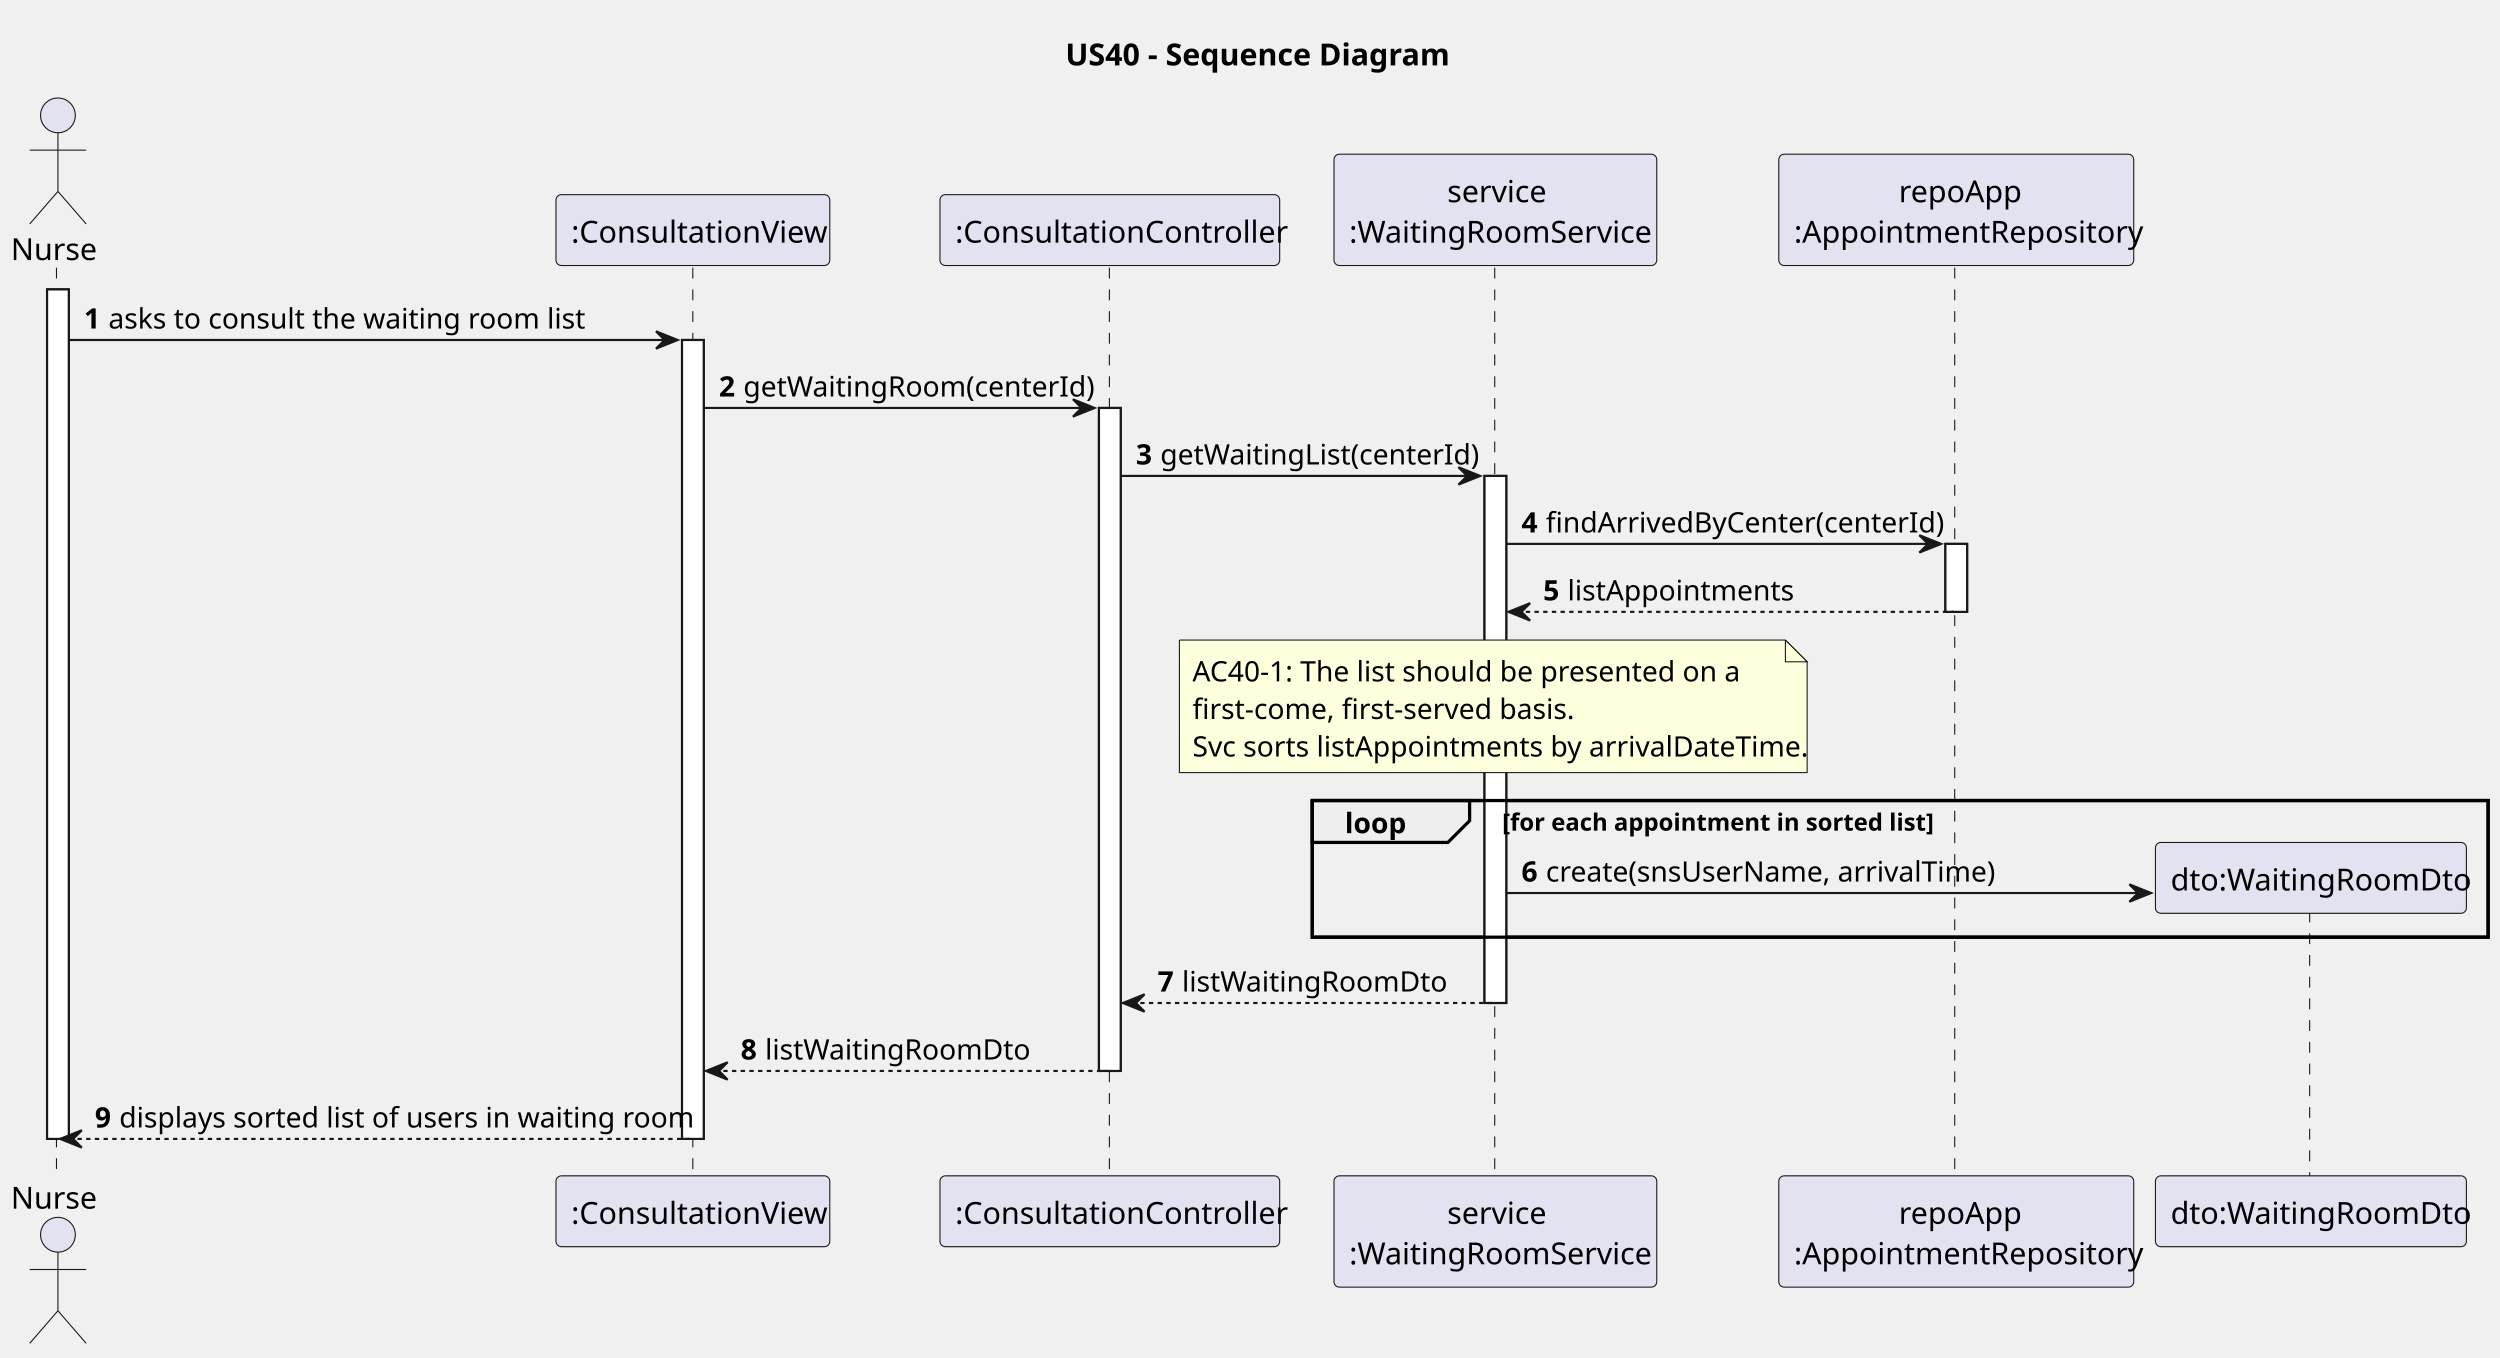
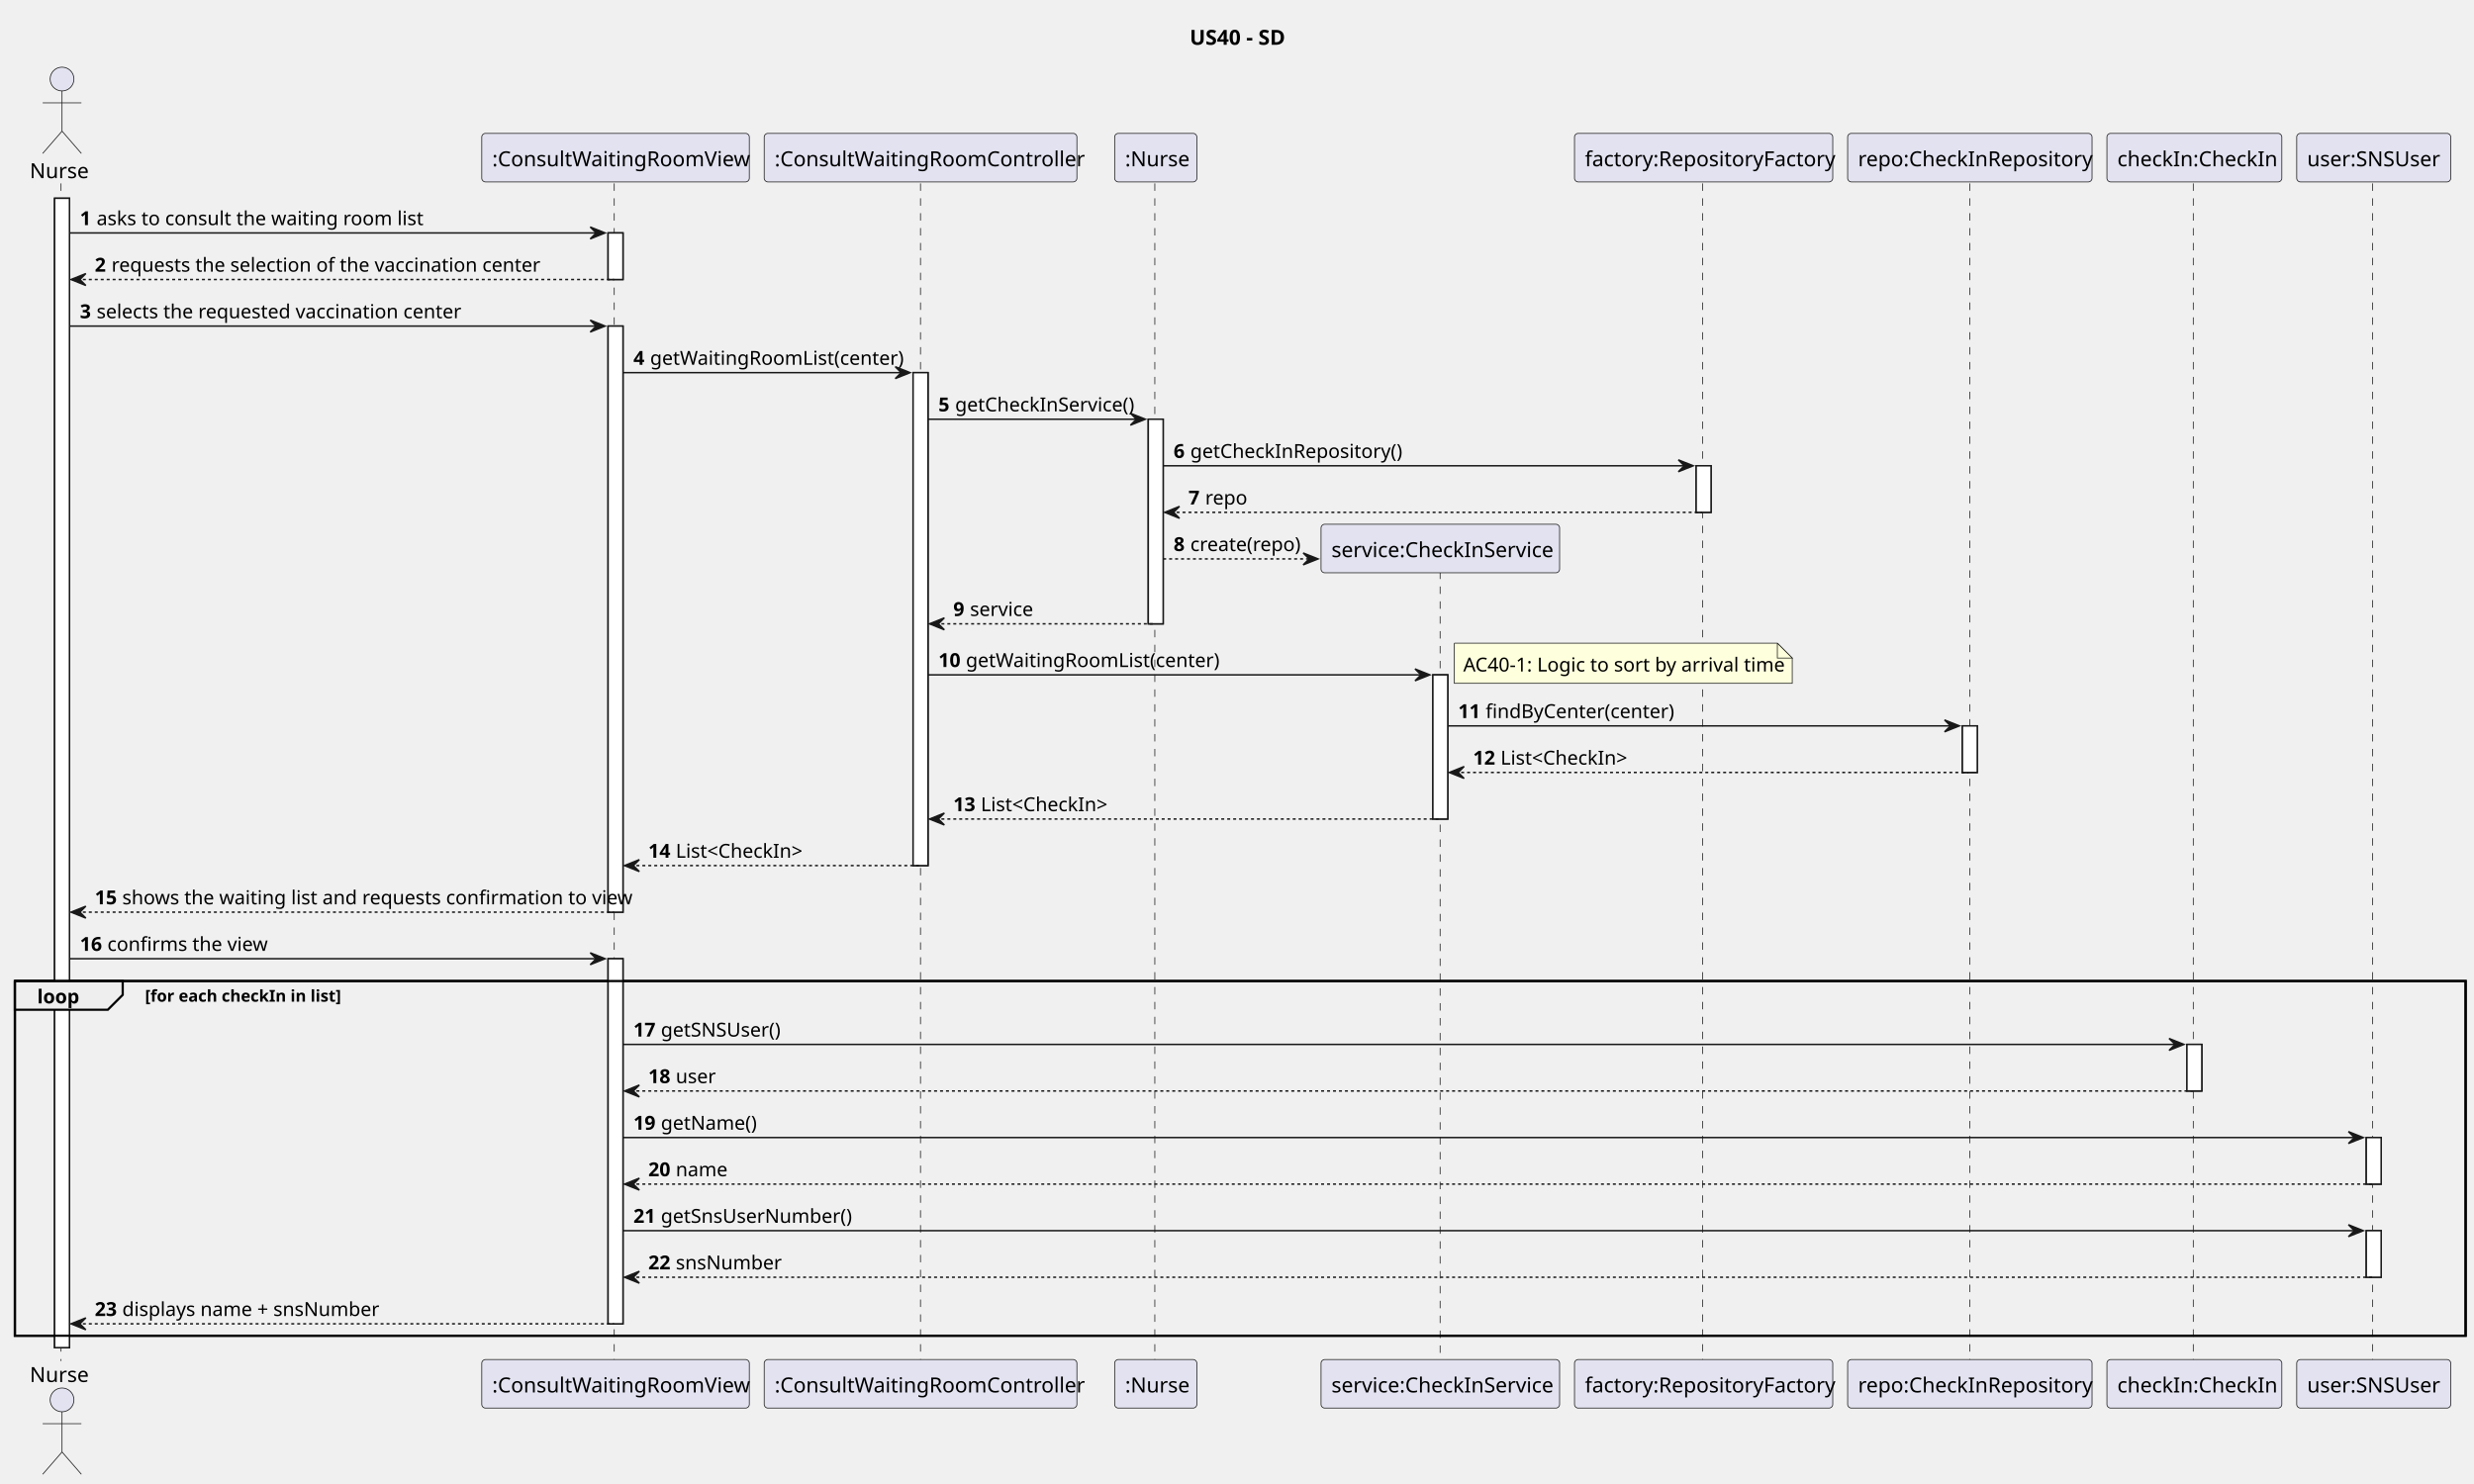
- <svg xmlns="http://www.w3.org/2000/svg" contentStyleType="text/css" data-diagram-type="SEQUENCE" height="625px" preserveAspectRatio="none" style="width:1151px;height:625px;background:#FFFFFF;" version="1.1" viewBox="0 0 1151 625" width="1151px" zoomAndPan="magnify">
+ <svg xmlns="http://www.w3.org/2000/svg" contentStyleType="text/css" data-diagram-type="SEQUENCE" height="997px" preserveAspectRatio="none" style="width:1662px;height:997px;background:#FFFFFF;" version="1.1" viewBox="0 0 1662 997" width="1662px" zoomAndPan="magnify">
  <defs />
  <g>
-     <text fill="#000000" font-family="sans-serif" font-size="14" font-weight="bold" lengthAdjust="spacing" textLength="173.51" x="490.511" y="30.107">US40 - Sequence Diagram</text>
-     <g>
-       <rect fill="#FFFFFF" height="391.113" style="stroke:#181818;stroke-width:1;" width="10" x="21.672" y="133.242" />
-     </g>
-     <g>
-       <rect fill="#FFFFFF" height="367.822" style="stroke:#181818;stroke-width:1;" width="10" x="314.004" y="156.533" />
-     </g>
-     <g>
-       <rect fill="#FFFFFF" height="305.24" style="stroke:#181818;stroke-width:1;" width="10" x="505.962" y="187.824" />
-     </g>
-     <g>
-       <rect fill="#FFFFFF" height="242.658" style="stroke:#181818;stroke-width:1;" width="10" x="683.473" y="219.115" />
-     </g>
-     <g>
-       <rect fill="#FFFFFF" height="31.291" style="stroke:#181818;stroke-width:1;" width="10" x="895.661" y="250.406" />
-     </g>
-     <rect fill="none" height="62.912" style="stroke:#000000;stroke-width:1.5;" width="541.359" x="604.173" y="368.57" />
-     <g>
-       <rect fill="#000000" fill-opacity="0" height="419.113" width="8" x="22.672" y="123.242" />
-       <line style="stroke:#181818;stroke-width:0.5;stroke-dasharray:5,5;" x1="26" x2="26" y1="123.242" y2="542.356" />
-     </g>
-     <g>
-       <rect fill="#000000" fill-opacity="0" height="419.113" width="8" x="315.004" y="123.242" />
-       <line style="stroke:#181818;stroke-width:0.5;stroke-dasharray:5,5;" x1="318.973" x2="318.973" y1="123.242" y2="542.356" />
-     </g>
-     <g>
-       <rect fill="#000000" fill-opacity="0" height="419.113" width="8" x="506.962" y="123.242" />
-       <line style="stroke:#181818;stroke-width:0.5;stroke-dasharray:5,5;" x1="510.759" x2="510.759" y1="123.242" y2="542.356" />
-     </g>
-     <g>
-       <rect fill="#000000" fill-opacity="0" height="419.113" width="8" x="684.473" y="123.242" />
-       <line style="stroke:#181818;stroke-width:0.5;stroke-dasharray:5,5;" x1="688.173" x2="688.173" y1="123.242" y2="542.356" />
-     </g>
-     <g>
-       <rect fill="#000000" fill-opacity="0" height="419.113" width="8" x="896.661" y="123.242" />
-       <line style="stroke:#181818;stroke-width:0.5;stroke-dasharray:5,5;" x1="899.954" x2="899.954" y1="123.242" y2="542.356" />
-     </g>
-     <g>
-       <rect fill="#000000" fill-opacity="0" height="122.684" width="8" x="1059.95" y="419.672" />
-       <line style="stroke:#181818;stroke-width:0.5;stroke-dasharray:5,5;" x1="1063.367" x2="1063.367" y1="419.672" y2="542.356" />
-     </g>
-     <g class="participant participant-head" data-participant="Nur">
-       <text fill="#000000" font-family="sans-serif" font-size="14" lengthAdjust="spacing" textLength="37.345" x="5" y="119.728">Nurse</text>
-       <ellipse cx="26.672" cy="53.121" fill="#E2E2F0" rx="8" ry="8" style="stroke:#181818;stroke-width:0.5;" />
-       <path d="M26.672,61.121 L26.672,88.121 M13.672,69.121 L39.672,69.121 M26.672,88.121 L13.672,103.121 M26.672,88.121 L39.672,103.121" fill="none" style="stroke:#181818;stroke-width:0.5;" />
-     </g>
-     <g class="participant participant-tail" data-participant="Nur">
-       <text fill="#000000" font-family="sans-serif" font-size="14" lengthAdjust="spacing" textLength="37.345" x="5" y="556.463">Nurse</text>
-       <ellipse cx="26.672" cy="568.477" fill="#E2E2F0" rx="8" ry="8" style="stroke:#181818;stroke-width:0.5;" />
-       <path d="M26.672,576.477 L26.672,603.477 M13.672,584.477 L39.672,584.477 M26.672,603.477 L13.672,618.477 M26.672,603.477 L39.672,618.477" fill="none" style="stroke:#181818;stroke-width:0.5;" />
+     <text fill="#000000" font-family="sans-serif" font-size="14" font-weight="bold" lengthAdjust="spacing" textLength="66.91" x="799.23" y="30.107">US40 - SD</text>
+     <g>
+       <rect fill="#FFFFFF" height="772.314" style="stroke:#181818;stroke-width:1;" width="10" x="36.672" y="133.242" />
+     </g>
+     <g>
+       <rect fill="#FFFFFF" height="31.291" style="stroke:#181818;stroke-width:1;" width="10" x="408.508" y="156.533" />
+     </g>
+     <g>
+       <rect fill="#FFFFFF" height="393.822" style="stroke:#181818;stroke-width:1;" width="10" x="408.508" y="219.115" />
+     </g>
+     <g>
+       <rect fill="#FFFFFF" height="245.328" style="stroke:#181818;stroke-width:1;" width="10" x="408.508" y="644.229" />
+     </g>
+     <g>
+       <rect fill="#FFFFFF" height="331.24" style="stroke:#181818;stroke-width:1;" width="10" x="613.411" y="250.406" />
+     </g>
+     <g>
+       <rect fill="#FFFFFF" height="137.494" style="stroke:#181818;stroke-width:1;" width="10" x="771.409" y="281.697" />
+     </g>
+     <g>
+       <rect fill="#FFFFFF" height="96.873" style="stroke:#181818;stroke-width:1;" width="10" x="962.585" y="453.482" />
+     </g>
+     <g>
+       <rect fill="#FFFFFF" height="31.291" style="stroke:#181818;stroke-width:1;" width="10" x="1139.471" y="312.988" />
+     </g>
+     <g>
+       <rect fill="#FFFFFF" height="31.291" style="stroke:#181818;stroke-width:1;" width="10" x="1318.312" y="487.773" />
+     </g>
+     <g>
+       <rect fill="#FFFFFF" height="31.291" style="stroke:#181818;stroke-width:1;" width="10" x="1469.152" y="701.811" />
+     </g>
+     <g>
+       <rect fill="#FFFFFF" height="31.291" style="stroke:#181818;stroke-width:1;" width="10" x="1589.635" y="764.393" />
+     </g>
+     <g>
+       <rect fill="#FFFFFF" height="31.291" style="stroke:#181818;stroke-width:1;" width="10" x="1589.635" y="826.975" />
+     </g>
+     <rect fill="none" height="238.328" style="stroke:#000000;stroke-width:1.5;" width="1646.369" x="10" y="659.229" />
+     <g>
+       <rect fill="#000000" fill-opacity="0" height="791.314" width="8" x="37.672" y="123.242" />
+       <line style="stroke:#181818;stroke-width:0.5;stroke-dasharray:5,5;" x1="41" x2="41" y1="123.242" y2="914.557" />
+     </g>
+     <g>
+       <rect fill="#000000" fill-opacity="0" height="791.314" width="8" x="409.508" y="123.242" />
+       <line style="stroke:#181818;stroke-width:0.5;stroke-dasharray:5,5;" x1="412.643" x2="412.643" y1="123.242" y2="914.557" />
+     </g>
+     <g>
+       <rect fill="#000000" fill-opacity="0" height="791.314" width="8" x="614.411" y="123.242" />
+       <line style="stroke:#181818;stroke-width:0.5;stroke-dasharray:5,5;" x1="618.374" x2="618.374" y1="123.242" y2="914.557" />
+     </g>
+     <g>
+       <rect fill="#000000" fill-opacity="0" height="791.314" width="8" x="772.409" y="123.242" />
+       <line style="stroke:#181818;stroke-width:0.5;stroke-dasharray:5,5;" x1="775.792" x2="775.792" y1="123.242" y2="914.557" />
+     </g>
+     <g>
+       <rect fill="#000000" fill-opacity="0" height="530.467" width="8" x="963.585" y="384.09" />
+       <line style="stroke:#181818;stroke-width:0.5;stroke-dasharray:5,5;" x1="967.447" x2="967.447" y1="384.09" y2="914.557" />
+     </g>
+     <g>
+       <rect fill="#000000" fill-opacity="0" height="791.314" width="8" x="1140.471" y="123.242" />
+       <line style="stroke:#181818;stroke-width:0.5;stroke-dasharray:5,5;" x1="1143.723" x2="1143.723" y1="123.242" y2="914.557" />
+     </g>
+     <g>
+       <rect fill="#000000" fill-opacity="0" height="791.314" width="8" x="1319.312" y="123.242" />
+       <line style="stroke:#181818;stroke-width:0.5;stroke-dasharray:5,5;" x1="1323.219" x2="1323.219" y1="123.242" y2="914.557" />
+     </g>
+     <g>
+       <rect fill="#000000" fill-opacity="0" height="791.314" width="8" x="1470.152" y="123.242" />
+       <line style="stroke:#181818;stroke-width:0.5;stroke-dasharray:5,5;" x1="1473.404" x2="1473.404" y1="123.242" y2="914.557" />
+     </g>
+     <g>
+       <rect fill="#000000" fill-opacity="0" height="791.314" width="8" x="1590.635" y="123.242" />
+       <line style="stroke:#181818;stroke-width:0.5;stroke-dasharray:5,5;" x1="1593.9" x2="1593.9" y1="123.242" y2="914.557" />
+     </g>
+     <g class="participant participant-head" data-participant="NurseActor">
+       <text fill="#000000" font-family="sans-serif" font-size="14" lengthAdjust="spacing" textLength="37.345" x="20" y="119.728">Nurse</text>
+       <ellipse cx="41.672" cy="53.121" fill="#E2E2F0" rx="8" ry="8" style="stroke:#181818;stroke-width:0.5;" />
+       <path d="M41.672,61.121 L41.672,88.121 M28.672,69.121 L54.672,69.121 M41.672,88.121 L28.672,103.121 M41.672,88.121 L54.672,103.121" fill="none" style="stroke:#181818;stroke-width:0.5;" />
+     </g>
+     <g class="participant participant-tail" data-participant="NurseActor">
+       <text fill="#000000" font-family="sans-serif" font-size="14" lengthAdjust="spacing" textLength="37.345" x="20" y="928.664">Nurse</text>
+       <ellipse cx="41.672" cy="940.678" fill="#E2E2F0" rx="8" ry="8" style="stroke:#181818;stroke-width:0.5;" />
+       <path d="M41.672,948.678 L41.672,975.678 M28.672,956.678 L54.672,956.678 M41.672,975.678 L28.672,990.678 M41.672,975.678 L54.672,990.678" fill="none" style="stroke:#181818;stroke-width:0.5;" />
    </g>
    <g class="participant participant-head" data-participant="UI">
-       <rect fill="#E2E2F0" height="32.621" rx="2.5" ry="2.5" style="stroke:#181818;stroke-width:0.5;" width="126.061" x="255.973" y="89.621" />
-       <text fill="#000000" font-family="sans-serif" font-size="14" lengthAdjust="spacing" textLength="112.061" x="262.973" y="111.728">:ConsultationView</text>
+       <rect fill="#E2E2F0" height="32.621" rx="2.5" ry="2.5" style="stroke:#181818;stroke-width:0.5;" width="179.731" x="323.643" y="89.621" />
+       <text fill="#000000" font-family="sans-serif" font-size="14" lengthAdjust="spacing" textLength="165.731" x="330.643" y="111.728">:ConsultWaitingRoomView</text>
    </g>
    <g class="participant participant-tail" data-participant="UI">
-       <rect fill="#E2E2F0" height="32.621" rx="2.5" ry="2.5" style="stroke:#181818;stroke-width:0.5;" width="126.061" x="255.973" y="541.356" />
-       <text fill="#000000" font-family="sans-serif" font-size="14" lengthAdjust="spacing" textLength="112.061" x="262.973" y="563.463">:ConsultationView</text>
+       <rect fill="#E2E2F0" height="32.621" rx="2.5" ry="2.5" style="stroke:#181818;stroke-width:0.5;" width="179.731" x="323.643" y="913.557" />
+       <text fill="#000000" font-family="sans-serif" font-size="14" lengthAdjust="spacing" textLength="165.731" x="330.643" y="935.664">:ConsultWaitingRoomView</text>
    </g>
    <g class="participant participant-head" data-participant="Ctrl">
-       <rect fill="#E2E2F0" height="32.621" rx="2.5" ry="2.5" style="stroke:#181818;stroke-width:0.5;" width="156.406" x="432.759" y="89.621" />
-       <text fill="#000000" font-family="sans-serif" font-size="14" lengthAdjust="spacing" textLength="142.406" x="439.759" y="111.728">:ConsultationController</text>
+       <rect fill="#E2E2F0" height="32.621" rx="2.5" ry="2.5" style="stroke:#181818;stroke-width:0.5;" width="210.075" x="513.374" y="89.621" />
+       <text fill="#000000" font-family="sans-serif" font-size="14" lengthAdjust="spacing" textLength="196.075" x="520.374" y="111.728">:ConsultWaitingRoomController</text>
    </g>
    <g class="participant participant-tail" data-participant="Ctrl">
-       <rect fill="#E2E2F0" height="32.621" rx="2.5" ry="2.5" style="stroke:#181818;stroke-width:0.5;" width="156.406" x="432.759" y="541.356" />
-       <text fill="#000000" font-family="sans-serif" font-size="14" lengthAdjust="spacing" textLength="142.406" x="439.759" y="563.463">:ConsultationController</text>
-     </g>
-     <g class="participant participant-head" data-participant="Svc">
-       <rect fill="#E2E2F0" height="51.242" rx="2.5" ry="2.5" style="stroke:#181818;stroke-width:0.5;" width="148.6" x="614.173" y="71" />
-       <text fill="#000000" font-family="sans-serif" font-size="14" lengthAdjust="spacing" textLength="44.345" x="666.3" y="93.107">service</text>
-       <text fill="#000000" font-family="sans-serif" font-size="14" lengthAdjust="spacing" textLength="134.6" x="621.173" y="111.728">:WaitingRoomService</text>
-     </g>
-     <g class="participant participant-tail" data-participant="Svc">
-       <rect fill="#E2E2F0" height="51.242" rx="2.5" ry="2.5" style="stroke:#181818;stroke-width:0.5;" width="148.6" x="614.173" y="541.356" />
-       <text fill="#000000" font-family="sans-serif" font-size="14" lengthAdjust="spacing" textLength="44.345" x="666.3" y="563.463">service</text>
-       <text fill="#000000" font-family="sans-serif" font-size="14" lengthAdjust="spacing" textLength="134.6" x="621.173" y="582.084">:WaitingRoomService</text>
+       <rect fill="#E2E2F0" height="32.621" rx="2.5" ry="2.5" style="stroke:#181818;stroke-width:0.5;" width="210.075" x="513.374" y="913.557" />
+       <text fill="#000000" font-family="sans-serif" font-size="14" lengthAdjust="spacing" textLength="196.075" x="520.374" y="935.664">:ConsultWaitingRoomController</text>
+     </g>
+     <g class="participant participant-head" data-participant="Nurse">
+       <rect fill="#E2E2F0" height="32.621" rx="2.5" ry="2.5" style="stroke:#181818;stroke-width:0.5;" width="55.234" x="748.792" y="89.621" />
+       <text fill="#000000" font-family="sans-serif" font-size="14" lengthAdjust="spacing" textLength="41.234" x="755.792" y="111.728">:Nurse</text>
+     </g>
+     <g class="participant participant-tail" data-participant="Nurse">
+       <rect fill="#E2E2F0" height="32.621" rx="2.5" ry="2.5" style="stroke:#181818;stroke-width:0.5;" width="55.234" x="748.792" y="913.557" />
+       <text fill="#000000" font-family="sans-serif" font-size="14" lengthAdjust="spacing" textLength="41.234" x="755.792" y="935.664">:Nurse</text>
+     </g>
+     <g class="participant participant-tail" data-participant="Service">
+       <rect fill="#E2E2F0" height="32.621" rx="2.5" ry="2.5" style="stroke:#181818;stroke-width:0.5;" width="160.275" x="887.447" y="913.557" />
+       <text fill="#000000" font-family="sans-serif" font-size="14" lengthAdjust="spacing" textLength="146.275" x="894.447" y="935.664">service:CheckInService</text>
+     </g>
+     <g class="participant participant-head" data-participant="Factory">
+       <rect fill="#E2E2F0" height="32.621" rx="2.5" ry="2.5" style="stroke:#181818;stroke-width:0.5;" width="173.496" x="1057.723" y="89.621" />
+       <text fill="#000000" font-family="sans-serif" font-size="14" lengthAdjust="spacing" textLength="159.496" x="1064.723" y="111.728">factory:RepositoryFactory</text>
+     </g>
+     <g class="participant participant-tail" data-participant="Factory">
+       <rect fill="#E2E2F0" height="32.621" rx="2.5" ry="2.5" style="stroke:#181818;stroke-width:0.5;" width="173.496" x="1057.723" y="913.557" />
+       <text fill="#000000" font-family="sans-serif" font-size="14" lengthAdjust="spacing" textLength="159.496" x="1064.723" y="935.664">factory:RepositoryFactory</text>
    </g>
    <g class="participant participant-head" data-participant="Repo">
-       <rect fill="#E2E2F0" height="51.242" rx="2.5" ry="2.5" style="stroke:#181818;stroke-width:0.5;" width="163.413" x="818.954" y="71" />
-       <text fill="#000000" font-family="sans-serif" font-size="14" lengthAdjust="spacing" textLength="52.931" x="874.195" y="93.107">repoApp</text>
-       <text fill="#000000" font-family="sans-serif" font-size="14" lengthAdjust="spacing" textLength="149.413" x="825.954" y="111.728">:AppointmentRepository</text>
+       <rect fill="#E2E2F0" height="32.621" rx="2.5" ry="2.5" style="stroke:#181818;stroke-width:0.5;" width="164.185" x="1241.219" y="89.621" />
+       <text fill="#000000" font-family="sans-serif" font-size="14" lengthAdjust="spacing" textLength="150.185" x="1248.219" y="111.728">repo:CheckInRepository</text>
    </g>
    <g class="participant participant-tail" data-participant="Repo">
-       <rect fill="#E2E2F0" height="51.242" rx="2.5" ry="2.5" style="stroke:#181818;stroke-width:0.5;" width="163.413" x="818.954" y="541.356" />
-       <text fill="#000000" font-family="sans-serif" font-size="14" lengthAdjust="spacing" textLength="52.931" x="874.195" y="563.463">repoApp</text>
-       <text fill="#000000" font-family="sans-serif" font-size="14" lengthAdjust="spacing" textLength="149.413" x="825.954" y="582.084">:AppointmentRepository</text>
-     </g>
-     <g class="participant participant-tail" data-participant="DTO">
-       <rect fill="#E2E2F0" height="32.621" rx="2.5" ry="2.5" style="stroke:#181818;stroke-width:0.5;" width="143.165" x="992.367" y="541.356" />
-       <text fill="#000000" font-family="sans-serif" font-size="14" lengthAdjust="spacing" textLength="129.165" x="999.367" y="563.463">dto:WaitingRoomDto</text>
-     </g>
-     <g>
-       <rect fill="#FFFFFF" height="391.113" style="stroke:#181818;stroke-width:1;" width="10" x="21.672" y="133.242" />
-     </g>
-     <g>
-       <rect fill="#FFFFFF" height="367.822" style="stroke:#181818;stroke-width:1;" width="10" x="314.004" y="156.533" />
-     </g>
-     <g>
-       <rect fill="#FFFFFF" height="305.24" style="stroke:#181818;stroke-width:1;" width="10" x="505.962" y="187.824" />
-     </g>
-     <g>
-       <rect fill="#FFFFFF" height="242.658" style="stroke:#181818;stroke-width:1;" width="10" x="683.473" y="219.115" />
-     </g>
-     <g>
-       <rect fill="#FFFFFF" height="31.291" style="stroke:#181818;stroke-width:1;" width="10" x="895.661" y="250.406" />
-     </g>
-     <g class="message" data-participant-1="Nur" data-participant-2="UI">
-       <polygon fill="#181818" points="302.004,152.533,312.004,156.533,302.004,160.533,306.004,156.533" style="stroke:#181818;stroke-width:1;" />
-       <line style="stroke:#181818;stroke-width:1;" x1="31.672" x2="308.004" y1="156.533" y2="156.533" />
-       <text fill="#000000" font-family="sans-serif" font-size="13" font-weight="bold" lengthAdjust="spacing" textLength="7.23" x="38.672" y="151.27">1</text>
-       <text fill="#000000" font-family="sans-serif" font-size="13" lengthAdjust="spacing" textLength="204.477" x="49.902" y="151.27">asks to consult the waiting room list</text>
+       <rect fill="#E2E2F0" height="32.621" rx="2.5" ry="2.5" style="stroke:#181818;stroke-width:0.5;" width="164.185" x="1241.219" y="913.557" />
+       <text fill="#000000" font-family="sans-serif" font-size="14" lengthAdjust="spacing" textLength="150.185" x="1248.219" y="935.664">repo:CheckInRepository</text>
+     </g>
+     <g class="participant participant-head" data-participant="CheckIn">
+       <rect fill="#E2E2F0" height="32.621" rx="2.5" ry="2.5" style="stroke:#181818;stroke-width:0.5;" width="117.496" x="1415.404" y="89.621" />
+       <text fill="#000000" font-family="sans-serif" font-size="14" lengthAdjust="spacing" textLength="103.496" x="1422.404" y="111.728">checkIn:CheckIn</text>
+     </g>
+     <g class="participant participant-tail" data-participant="CheckIn">
+       <rect fill="#E2E2F0" height="32.621" rx="2.5" ry="2.5" style="stroke:#181818;stroke-width:0.5;" width="117.496" x="1415.404" y="913.557" />
+       <text fill="#000000" font-family="sans-serif" font-size="14" lengthAdjust="spacing" textLength="103.496" x="1422.404" y="935.664">checkIn:CheckIn</text>
+     </g>
+     <g class="participant participant-head" data-participant="User">
+       <rect fill="#E2E2F0" height="32.621" rx="2.5" ry="2.5" style="stroke:#181818;stroke-width:0.5;" width="103.469" x="1542.9" y="89.621" />
+       <text fill="#000000" font-family="sans-serif" font-size="14" lengthAdjust="spacing" textLength="89.469" x="1549.9" y="111.728">user:SNSUser</text>
+     </g>
+     <g class="participant participant-tail" data-participant="User">
+       <rect fill="#E2E2F0" height="32.621" rx="2.5" ry="2.5" style="stroke:#181818;stroke-width:0.5;" width="103.469" x="1542.9" y="913.557" />
+       <text fill="#000000" font-family="sans-serif" font-size="14" lengthAdjust="spacing" textLength="89.469" x="1549.9" y="935.664">user:SNSUser</text>
+     </g>
+     <g>
+       <rect fill="#FFFFFF" height="772.314" style="stroke:#181818;stroke-width:1;" width="10" x="36.672" y="133.242" />
+     </g>
+     <g>
+       <rect fill="#FFFFFF" height="31.291" style="stroke:#181818;stroke-width:1;" width="10" x="408.508" y="156.533" />
+     </g>
+     <g>
+       <rect fill="#FFFFFF" height="393.822" style="stroke:#181818;stroke-width:1;" width="10" x="408.508" y="219.115" />
+     </g>
+     <g>
+       <rect fill="#FFFFFF" height="245.328" style="stroke:#181818;stroke-width:1;" width="10" x="408.508" y="644.229" />
+     </g>
+     <g>
+       <rect fill="#FFFFFF" height="331.24" style="stroke:#181818;stroke-width:1;" width="10" x="613.411" y="250.406" />
+     </g>
+     <g>
+       <rect fill="#FFFFFF" height="137.494" style="stroke:#181818;stroke-width:1;" width="10" x="771.409" y="281.697" />
+     </g>
+     <g>
+       <rect fill="#FFFFFF" height="96.873" style="stroke:#181818;stroke-width:1;" width="10" x="962.585" y="453.482" />
+     </g>
+     <g>
+       <rect fill="#FFFFFF" height="31.291" style="stroke:#181818;stroke-width:1;" width="10" x="1139.471" y="312.988" />
+     </g>
+     <g>
+       <rect fill="#FFFFFF" height="31.291" style="stroke:#181818;stroke-width:1;" width="10" x="1318.312" y="487.773" />
+     </g>
+     <g>
+       <rect fill="#FFFFFF" height="31.291" style="stroke:#181818;stroke-width:1;" width="10" x="1469.152" y="701.811" />
+     </g>
+     <g>
+       <rect fill="#FFFFFF" height="31.291" style="stroke:#181818;stroke-width:1;" width="10" x="1589.635" y="764.393" />
+     </g>
+     <g>
+       <rect fill="#FFFFFF" height="31.291" style="stroke:#181818;stroke-width:1;" width="10" x="1589.635" y="826.975" />
+     </g>
+     <g class="message" data-participant-1="NurseActor" data-participant-2="UI">
+       <polygon fill="#181818" points="396.508,152.533,406.508,156.533,396.508,160.533,400.508,156.533" style="stroke:#181818;stroke-width:1;" />
+       <line style="stroke:#181818;stroke-width:1;" x1="46.672" x2="402.508" y1="156.533" y2="156.533" />
+       <text fill="#000000" font-family="sans-serif" font-size="13" font-weight="bold" lengthAdjust="spacing" textLength="7.23" x="53.672" y="151.27">1</text>
+       <text fill="#000000" font-family="sans-serif" font-size="13" lengthAdjust="spacing" textLength="204.477" x="64.902" y="151.27">asks to consult the waiting room list</text>
+     </g>
+     <g class="message" data-participant-1="UI" data-participant-2="NurseActor">
+       <polygon fill="#181818" points="57.672,183.824,47.672,187.824,57.672,191.824,53.672,187.824" style="stroke:#181818;stroke-width:1;" />
+       <line style="stroke:#181818;stroke-width:1;stroke-dasharray:2,2;" x1="51.672" x2="412.508" y1="187.824" y2="187.824" />
+       <text fill="#000000" font-family="sans-serif" font-size="13" font-weight="bold" lengthAdjust="spacing" textLength="7.23" x="63.672" y="182.561">2</text>
+       <text fill="#000000" font-family="sans-serif" font-size="13" lengthAdjust="spacing" textLength="270.994" x="74.902" y="182.561">requests the selection of the vaccination center</text>
+     </g>
+     <g class="message" data-participant-1="NurseActor" data-participant-2="UI">
+       <polygon fill="#181818" points="396.508,215.115,406.508,219.115,396.508,223.115,400.508,219.115" style="stroke:#181818;stroke-width:1;" />
+       <line style="stroke:#181818;stroke-width:1;" x1="46.672" x2="402.508" y1="219.115" y2="219.115" />
+       <text fill="#000000" font-family="sans-serif" font-size="13" font-weight="bold" lengthAdjust="spacing" textLength="7.23" x="53.672" y="213.852">3</text>
+       <text fill="#000000" font-family="sans-serif" font-size="13" lengthAdjust="spacing" textLength="231.969" x="64.902" y="213.852">selects the requested vaccination center</text>
    </g>
    <g class="message" data-participant-1="UI" data-participant-2="Ctrl">
-       <polygon fill="#181818" points="493.962,183.824,503.962,187.824,493.962,191.824,497.962,187.824" style="stroke:#181818;stroke-width:1;" />
-       <line style="stroke:#181818;stroke-width:1;" x1="324.004" x2="499.962" y1="187.824" y2="187.824" />
-       <text fill="#000000" font-family="sans-serif" font-size="13" font-weight="bold" lengthAdjust="spacing" textLength="7.23" x="331.004" y="182.561">2</text>
-       <text fill="#000000" font-family="sans-serif" font-size="13" lengthAdjust="spacing" textLength="151.728" x="342.234" y="182.561">getWaitingRoom(centerId)</text>
-     </g>
-     <g class="message" data-participant-1="Ctrl" data-participant-2="Svc">
-       <polygon fill="#181818" points="671.473,215.115,681.473,219.115,671.473,223.115,675.473,219.115" style="stroke:#181818;stroke-width:1;" />
-       <line style="stroke:#181818;stroke-width:1;" x1="515.962" x2="677.473" y1="219.115" y2="219.115" />
-       <text fill="#000000" font-family="sans-serif" font-size="13" font-weight="bold" lengthAdjust="spacing" textLength="7.23" x="522.962" y="213.852">3</text>
-       <text fill="#000000" font-family="sans-serif" font-size="13" lengthAdjust="spacing" textLength="137.281" x="534.192" y="213.852">getWaitingList(centerId)</text>
-     </g>
-     <g class="message" data-participant-1="Svc" data-participant-2="Repo">
-       <polygon fill="#181818" points="883.661,246.406,893.661,250.406,883.661,254.406,887.661,250.406" style="stroke:#181818;stroke-width:1;" />
-       <line style="stroke:#181818;stroke-width:1;" x1="693.473" x2="889.661" y1="250.406" y2="250.406" />
-       <text fill="#000000" font-family="sans-serif" font-size="13" font-weight="bold" lengthAdjust="spacing" textLength="7.23" x="700.473" y="245.144">4</text>
-       <text fill="#000000" font-family="sans-serif" font-size="13" lengthAdjust="spacing" textLength="171.958" x="711.703" y="245.144">findArrivedByCenter(centerId)</text>
-     </g>
-     <g class="message" data-participant-1="Repo" data-participant-2="Svc">
-       <polygon fill="#181818" points="704.473,277.697,694.473,281.697,704.473,285.697,700.473,281.697" style="stroke:#181818;stroke-width:1;" />
-       <line style="stroke:#181818;stroke-width:1;stroke-dasharray:2,2;" x1="698.473" x2="899.661" y1="281.697" y2="281.697" />
-       <text fill="#000000" font-family="sans-serif" font-size="13" font-weight="bold" lengthAdjust="spacing" textLength="7.23" x="710.473" y="276.435">5</text>
-       <text fill="#000000" font-family="sans-serif" font-size="13" lengthAdjust="spacing" textLength="95.38" x="721.703" y="276.435">listAppointments</text>
-     </g>
-     <path d="M543,294.697 L543,355.697 L832,355.697 L832,304.697 L822,294.697 L543,294.697" fill="#FEFFDD" style="stroke:#181818;stroke-width:0.5;" />
-     <path d="M822,294.697 L822,304.697 L832,304.697 L822,294.697" fill="#FEFFDD" style="stroke:#181818;stroke-width:0.5;" />
-     <text fill="#000000" font-family="sans-serif" font-size="13" lengthAdjust="spacing" textLength="243.541" x="549" y="313.726">AC40-1: The list should be presented on a</text>
-     <text fill="#000000" font-family="sans-serif" font-size="13" lengthAdjust="spacing" textLength="166.144" x="549" y="331.017">first-come, first-served basis.</text>
-     <text fill="#000000" font-family="sans-serif" font-size="13" lengthAdjust="spacing" textLength="268.753" x="549" y="348.308">Svc sorts listAppointments by arrivalDateTime.</text>
-     <path d="M604.173,368.57 L676.607,368.57 L676.607,377.861 L666.607,387.861 L604.173,387.861 L604.173,368.57" fill="#EEEEEE" style="stroke:#000000;stroke-width:1.5;" />
-     <rect fill="none" height="62.912" style="stroke:#000000;stroke-width:1.5;" width="541.359" x="604.173" y="368.57" />
-     <text fill="#000000" font-family="sans-serif" font-size="13" font-weight="bold" lengthAdjust="spacing" textLength="27.435" x="619.173" y="383.599">loop</text>
-     <text fill="#000000" font-family="sans-serif" font-size="11" font-weight="bold" lengthAdjust="spacing" textLength="187.623" x="691.607" y="382.44">[for each appointment in sorted list]</text>
-     <g class="message" data-participant-1="Svc" data-participant-2="DTO">
-       <polygon fill="#181818" points="980.367,407.152,990.367,411.152,980.367,415.152,984.367,411.152" style="stroke:#181818;stroke-width:1;" />
-       <line style="stroke:#181818;stroke-width:1;" x1="693.473" x2="986.367" y1="411.152" y2="411.152" />
-       <text fill="#000000" font-family="sans-serif" font-size="13" font-weight="bold" lengthAdjust="spacing" textLength="7.23" x="700.473" y="405.89">6</text>
-       <text fill="#000000" font-family="sans-serif" font-size="13" lengthAdjust="spacing" textLength="198.65" x="711.703" y="405.89">create(snsUserName, arrivalTime)</text>
-     </g>
-     <rect fill="#E2E2F0" height="32.621" rx="2.5" ry="2.5" style="stroke:#181818;stroke-width:0.5;" width="143.165" x="992.367" y="387.861" />
-     <text fill="#000000" font-family="sans-serif" font-size="14" lengthAdjust="spacing" textLength="129.165" x="999.367" y="409.969">dto:WaitingRoomDto</text>
-     <g class="message" data-participant-1="Svc" data-participant-2="Ctrl">
-       <polygon fill="#181818" points="526.962,457.773,516.962,461.773,526.962,465.773,522.962,461.773" style="stroke:#181818;stroke-width:1;" />
-       <line style="stroke:#181818;stroke-width:1;stroke-dasharray:2,2;" x1="520.962" x2="687.473" y1="461.773" y2="461.773" />
-       <text fill="#000000" font-family="sans-serif" font-size="13" font-weight="bold" lengthAdjust="spacing" textLength="7.23" x="532.962" y="456.511">7</text>
-       <text fill="#000000" font-family="sans-serif" font-size="13" lengthAdjust="spacing" textLength="114.144" x="544.192" y="456.511">listWaitingRoomDto</text>
+       <polygon fill="#181818" points="601.411,246.406,611.411,250.406,601.411,254.406,605.411,250.406" style="stroke:#181818;stroke-width:1;" />
+       <line style="stroke:#181818;stroke-width:1;" x1="418.508" x2="607.411" y1="250.406" y2="250.406" />
+       <text fill="#000000" font-family="sans-serif" font-size="13" font-weight="bold" lengthAdjust="spacing" textLength="7.23" x="425.508" y="245.144">4</text>
+       <text fill="#000000" font-family="sans-serif" font-size="13" lengthAdjust="spacing" textLength="161.116" x="436.738" y="245.144">getWaitingRoomList(center)</text>
+     </g>
+     <g class="message" data-participant-1="Ctrl" data-participant-2="Nurse">
+       <polygon fill="#181818" points="759.409,277.697,769.409,281.697,759.409,285.697,763.409,281.697" style="stroke:#181818;stroke-width:1;" />
+       <line style="stroke:#181818;stroke-width:1;" x1="623.411" x2="765.409" y1="281.697" y2="281.697" />
+       <text fill="#000000" font-family="sans-serif" font-size="13" font-weight="bold" lengthAdjust="spacing" textLength="7.23" x="630.411" y="276.435">5</text>
+       <text fill="#000000" font-family="sans-serif" font-size="13" lengthAdjust="spacing" textLength="117.768" x="641.641" y="276.435">getCheckInService()</text>
+     </g>
+     <g class="message" data-participant-1="Nurse" data-participant-2="Factory">
+       <polygon fill="#181818" points="1127.471,308.988,1137.471,312.988,1127.471,316.988,1131.471,312.988" style="stroke:#181818;stroke-width:1;" />
+       <line style="stroke:#181818;stroke-width:1;" x1="781.409" x2="1133.471" y1="312.988" y2="312.988" />
+       <text fill="#000000" font-family="sans-serif" font-size="13" font-weight="bold" lengthAdjust="spacing" textLength="7.23" x="788.409" y="307.726">6</text>
+       <text fill="#000000" font-family="sans-serif" font-size="13" lengthAdjust="spacing" textLength="136.557" x="799.639" y="307.726">getCheckInRepository()</text>
+     </g>
+     <g class="message" data-participant-1="Factory" data-participant-2="Nurse">
+       <polygon fill="#181818" points="792.409,340.279,782.409,344.279,792.409,348.279,788.409,344.279" style="stroke:#181818;stroke-width:1;" />
+       <line style="stroke:#181818;stroke-width:1;stroke-dasharray:2,2;" x1="786.409" x2="1143.471" y1="344.279" y2="344.279" />
+       <text fill="#000000" font-family="sans-serif" font-size="13" font-weight="bold" lengthAdjust="spacing" textLength="7.23" x="798.409" y="339.017">7</text>
+       <text fill="#000000" font-family="sans-serif" font-size="13" lengthAdjust="spacing" textLength="26.019" x="809.639" y="339.017">repo</text>
+     </g>
+     <g class="message" data-participant-1="Nurse" data-participant-2="Service">
+       <polygon fill="#181818" points="875.447,371.57,885.447,375.57,875.447,379.57,879.447,375.57" style="stroke:#181818;stroke-width:1;" />
+       <line style="stroke:#181818;stroke-width:1;stroke-dasharray:2,2;" x1="781.409" x2="881.447" y1="375.57" y2="375.57" />
+       <text fill="#000000" font-family="sans-serif" font-size="13" font-weight="bold" lengthAdjust="spacing" textLength="7.23" x="788.409" y="370.308">8</text>
+       <text fill="#000000" font-family="sans-serif" font-size="13" lengthAdjust="spacing" textLength="70.808" x="799.639" y="370.308">create(repo)</text>
+     </g>
+     <rect fill="#E2E2F0" height="32.621" rx="2.5" ry="2.5" style="stroke:#181818;stroke-width:0.5;" width="160.275" x="887.447" y="352.279" />
+     <text fill="#000000" font-family="sans-serif" font-size="14" lengthAdjust="spacing" textLength="146.275" x="894.447" y="374.387">service:CheckInService</text>
+     <g class="message" data-participant-1="Nurse" data-participant-2="Ctrl">
+       <polygon fill="#181818" points="634.411,415.191,624.411,419.191,634.411,423.191,630.411,419.191" style="stroke:#181818;stroke-width:1;" />
+       <line style="stroke:#181818;stroke-width:1;stroke-dasharray:2,2;" x1="628.411" x2="775.409" y1="419.191" y2="419.191" />
+       <text fill="#000000" font-family="sans-serif" font-size="13" font-weight="bold" lengthAdjust="spacing" textLength="7.23" x="640.411" y="413.929">9</text>
+       <text fill="#000000" font-family="sans-serif" font-size="13" lengthAdjust="spacing" textLength="41.177" x="651.641" y="413.929">service</text>
+     </g>
+     <g class="message" data-participant-1="Ctrl" data-participant-2="Service">
+       <polygon fill="#181818" points="950.585,449.482,960.585,453.482,950.585,457.482,954.585,453.482" style="stroke:#181818;stroke-width:1;" />
+       <line style="stroke:#181818;stroke-width:1;" x1="623.411" x2="956.585" y1="453.482" y2="453.482" />
+       <text fill="#000000" font-family="sans-serif" font-size="13" font-weight="bold" lengthAdjust="spacing" textLength="14.46" x="630.411" y="448.22">10</text>
+       <text fill="#000000" font-family="sans-serif" font-size="13" lengthAdjust="spacing" textLength="161.116" x="648.871" y="448.22">getWaitingRoomList(center)</text>
+     </g>
+     <path d="M977,432.191 L977,459.191 L1204,459.191 L1204,442.191 L1194,432.191 L977,432.191" fill="#FEFFDD" style="stroke:#181818;stroke-width:0.5;" />
+     <path d="M1194,432.191 L1194,442.191 L1204,442.191 L1194,432.191" fill="#FEFFDD" style="stroke:#181818;stroke-width:0.5;" />
+     <text fill="#000000" font-family="sans-serif" font-size="13" lengthAdjust="spacing" textLength="206.635" x="983" y="451.22">AC40-1: Logic to sort by arrival time</text>
+     <g class="message" data-participant-1="Service" data-participant-2="Repo">
+       <polygon fill="#181818" points="1306.312,483.773,1316.312,487.773,1306.312,491.773,1310.312,487.773" style="stroke:#181818;stroke-width:1;" />
+       <line style="stroke:#181818;stroke-width:1;" x1="972.585" x2="1312.312" y1="487.773" y2="487.773" />
+       <text fill="#000000" font-family="sans-serif" font-size="13" font-weight="bold" lengthAdjust="spacing" textLength="14.46" x="979.585" y="482.511">11</text>
+       <text fill="#000000" font-family="sans-serif" font-size="13" lengthAdjust="spacing" textLength="119.939" x="998.045" y="482.511">findByCenter(center)</text>
+     </g>
+     <g class="message" data-participant-1="Repo" data-participant-2="Service">
+       <polygon fill="#181818" points="983.585,515.064,973.585,519.064,983.585,523.064,979.585,519.064" style="stroke:#181818;stroke-width:1;" />
+       <line style="stroke:#181818;stroke-width:1;stroke-dasharray:2,2;" x1="977.585" x2="1322.312" y1="519.064" y2="519.064" />
+       <text fill="#000000" font-family="sans-serif" font-size="13" font-weight="bold" lengthAdjust="spacing" textLength="14.46" x="989.585" y="513.802">12</text>
+       <text fill="#000000" font-family="sans-serif" font-size="13" lengthAdjust="spacing" textLength="83.103" x="1008.045" y="513.802">List&lt;CheckIn&gt;</text>
+     </g>
+     <g class="message" data-participant-1="Service" data-participant-2="Ctrl">
+       <polygon fill="#181818" points="634.411,546.356,624.411,550.356,634.411,554.356,630.411,550.356" style="stroke:#181818;stroke-width:1;" />
+       <line style="stroke:#181818;stroke-width:1;stroke-dasharray:2,2;" x1="628.411" x2="966.585" y1="550.356" y2="550.356" />
+       <text fill="#000000" font-family="sans-serif" font-size="13" font-weight="bold" lengthAdjust="spacing" textLength="14.46" x="640.411" y="545.093">13</text>
+       <text fill="#000000" font-family="sans-serif" font-size="13" lengthAdjust="spacing" textLength="83.103" x="658.871" y="545.093">List&lt;CheckIn&gt;</text>
    </g>
    <g class="message" data-participant-1="Ctrl" data-participant-2="UI">
-       <polygon fill="#181818" points="335.004,489.065,325.004,493.065,335.004,497.065,331.004,493.065" style="stroke:#181818;stroke-width:1;" />
-       <line style="stroke:#181818;stroke-width:1;stroke-dasharray:2,2;" x1="329.004" x2="509.962" y1="493.065" y2="493.065" />
-       <text fill="#000000" font-family="sans-serif" font-size="13" font-weight="bold" lengthAdjust="spacing" textLength="7.23" x="341.004" y="487.802">8</text>
-       <text fill="#000000" font-family="sans-serif" font-size="13" lengthAdjust="spacing" textLength="114.144" x="352.234" y="487.802">listWaitingRoomDto</text>
-     </g>
-     <g class="message" data-participant-1="UI" data-participant-2="Nur">
-       <polygon fill="#181818" points="37.672,520.356,27.672,524.356,37.672,528.356,33.672,524.356" style="stroke:#181818;stroke-width:1;" />
-       <line style="stroke:#181818;stroke-width:1;stroke-dasharray:2,2;" x1="31.672" x2="318.004" y1="524.356" y2="524.356" />
-       <text fill="#000000" font-family="sans-serif" font-size="13" font-weight="bold" lengthAdjust="spacing" textLength="7.23" x="43.672" y="519.093">9</text>
-       <text fill="#000000" font-family="sans-serif" font-size="13" lengthAdjust="spacing" textLength="247.102" x="54.902" y="519.093">displays sorted list of users in waiting room</text>
+       <polygon fill="#181818" points="429.508,577.646,419.508,581.646,429.508,585.646,425.508,581.646" style="stroke:#181818;stroke-width:1;" />
+       <line style="stroke:#181818;stroke-width:1;stroke-dasharray:2,2;" x1="423.508" x2="617.411" y1="581.646" y2="581.646" />
+       <text fill="#000000" font-family="sans-serif" font-size="13" font-weight="bold" lengthAdjust="spacing" textLength="14.46" x="435.508" y="576.384">14</text>
+       <text fill="#000000" font-family="sans-serif" font-size="13" lengthAdjust="spacing" textLength="83.103" x="453.968" y="576.384">List&lt;CheckIn&gt;</text>
+     </g>
+     <g class="message" data-participant-1="UI" data-participant-2="NurseActor">
+       <polygon fill="#181818" points="57.672,608.938,47.672,612.938,57.672,616.938,53.672,612.938" style="stroke:#181818;stroke-width:1;" />
+       <line style="stroke:#181818;stroke-width:1;stroke-dasharray:2,2;" x1="51.672" x2="412.508" y1="612.938" y2="612.938" />
+       <text fill="#000000" font-family="sans-serif" font-size="13" font-weight="bold" lengthAdjust="spacing" textLength="14.46" x="63.672" y="607.675">15</text>
+       <text fill="#000000" font-family="sans-serif" font-size="13" lengthAdjust="spacing" textLength="319.376" x="82.132" y="607.675">shows the waiting list and requests confirmation to view</text>
+     </g>
+     <g class="message" data-participant-1="NurseActor" data-participant-2="UI">
+       <polygon fill="#181818" points="396.508,640.229,406.508,644.229,396.508,648.229,400.508,644.229" style="stroke:#181818;stroke-width:1;" />
+       <line style="stroke:#181818;stroke-width:1;" x1="46.672" x2="402.508" y1="644.229" y2="644.229" />
+       <text fill="#000000" font-family="sans-serif" font-size="13" font-weight="bold" lengthAdjust="spacing" textLength="14.46" x="53.672" y="638.966">16</text>
+       <text fill="#000000" font-family="sans-serif" font-size="13" lengthAdjust="spacing" textLength="100.42" x="72.132" y="638.966">confirms the view</text>
+     </g>
+     <path d="M10,659.229 L82.435,659.229 L82.435,668.519 L72.435,678.519 L10,678.519 L10,659.229" fill="#EEEEEE" style="stroke:#000000;stroke-width:1.5;" />
+     <rect fill="none" height="238.328" style="stroke:#000000;stroke-width:1.5;" width="1646.369" x="10" y="659.229" />
+     <text fill="#000000" font-family="sans-serif" font-size="13" font-weight="bold" lengthAdjust="spacing" textLength="27.435" x="25" y="674.257">loop</text>
+     <text fill="#000000" font-family="sans-serif" font-size="11" font-weight="bold" lengthAdjust="spacing" textLength="125.92" x="97.435" y="673.099">[for each checkIn in list]</text>
+     <g class="message" data-participant-1="UI" data-participant-2="CheckIn">
+       <polygon fill="#181818" points="1457.152,697.811,1467.152,701.811,1457.152,705.811,1461.152,701.811" style="stroke:#181818;stroke-width:1;" />
+       <line style="stroke:#181818;stroke-width:1;" x1="418.508" x2="1463.152" y1="701.811" y2="701.811" />
+       <text fill="#000000" font-family="sans-serif" font-size="13" font-weight="bold" lengthAdjust="spacing" textLength="14.46" x="425.508" y="696.548">17</text>
+       <text fill="#000000" font-family="sans-serif" font-size="13" lengthAdjust="spacing" textLength="80.907" x="443.968" y="696.548">getSNSUser()</text>
+     </g>
+     <g class="message" data-participant-1="CheckIn" data-participant-2="UI">
+       <polygon fill="#181818" points="429.508,729.102,419.508,733.102,429.508,737.102,425.508,733.102" style="stroke:#181818;stroke-width:1;" />
+       <line style="stroke:#181818;stroke-width:1;stroke-dasharray:2,2;" x1="423.508" x2="1473.152" y1="733.102" y2="733.102" />
+       <text fill="#000000" font-family="sans-serif" font-size="13" font-weight="bold" lengthAdjust="spacing" textLength="14.46" x="435.508" y="727.839">18</text>
+       <text fill="#000000" font-family="sans-serif" font-size="13" lengthAdjust="spacing" textLength="25.289" x="453.968" y="727.839">user</text>
+     </g>
+     <g class="message" data-participant-1="UI" data-participant-2="User">
+       <polygon fill="#181818" points="1577.635,760.393,1587.635,764.393,1577.635,768.393,1581.635,764.393" style="stroke:#181818;stroke-width:1;" />
+       <line style="stroke:#181818;stroke-width:1;" x1="418.508" x2="1583.635" y1="764.393" y2="764.393" />
+       <text fill="#000000" font-family="sans-serif" font-size="13" font-weight="bold" lengthAdjust="spacing" textLength="14.46" x="425.508" y="759.13">19</text>
+       <text fill="#000000" font-family="sans-serif" font-size="13" lengthAdjust="spacing" textLength="61.407" x="443.968" y="759.13">getName()</text>
+     </g>
+     <g class="message" data-participant-1="User" data-participant-2="UI">
+       <polygon fill="#181818" points="429.508,791.684,419.508,795.684,429.508,799.684,425.508,795.684" style="stroke:#181818;stroke-width:1;" />
+       <line style="stroke:#181818;stroke-width:1;stroke-dasharray:2,2;" x1="423.508" x2="1593.635" y1="795.684" y2="795.684" />
+       <text fill="#000000" font-family="sans-serif" font-size="13" font-weight="bold" lengthAdjust="spacing" textLength="14.46" x="435.508" y="790.421">20</text>
+       <text fill="#000000" font-family="sans-serif" font-size="13" lengthAdjust="spacing" textLength="32.519" x="453.968" y="790.421">name</text>
+     </g>
+     <g class="message" data-participant-1="UI" data-participant-2="User">
+       <polygon fill="#181818" points="1577.635,822.975,1587.635,826.975,1577.635,830.975,1581.635,826.975" style="stroke:#181818;stroke-width:1;" />
+       <line style="stroke:#181818;stroke-width:1;" x1="418.508" x2="1583.635" y1="826.975" y2="826.975" />
+       <text fill="#000000" font-family="sans-serif" font-size="13" font-weight="bold" lengthAdjust="spacing" textLength="14.46" x="425.508" y="821.712">21</text>
+       <text fill="#000000" font-family="sans-serif" font-size="13" lengthAdjust="spacing" textLength="122.814" x="443.968" y="821.712">getSnsUserNumber()</text>
+     </g>
+     <g class="message" data-participant-1="User" data-participant-2="UI">
+       <polygon fill="#181818" points="429.508,854.266,419.508,858.266,429.508,862.266,425.508,858.266" style="stroke:#181818;stroke-width:1;" />
+       <line style="stroke:#181818;stroke-width:1;stroke-dasharray:2,2;" x1="423.508" x2="1593.635" y1="858.266" y2="858.266" />
+       <text fill="#000000" font-family="sans-serif" font-size="13" font-weight="bold" lengthAdjust="spacing" textLength="14.46" x="435.508" y="853.003">22</text>
+       <text fill="#000000" font-family="sans-serif" font-size="13" lengthAdjust="spacing" textLength="66.466" x="453.968" y="853.003">snsNumber</text>
+     </g>
+     <g class="message" data-participant-1="UI" data-participant-2="NurseActor">
+       <polygon fill="#181818" points="57.672,885.557,47.672,889.557,57.672,893.557,53.672,889.557" style="stroke:#181818;stroke-width:1;" />
+       <line style="stroke:#181818;stroke-width:1;stroke-dasharray:2,2;" x1="51.672" x2="412.508" y1="889.557" y2="889.557" />
+       <text fill="#000000" font-family="sans-serif" font-size="13" font-weight="bold" lengthAdjust="spacing" textLength="14.46" x="63.672" y="884.294">23</text>
+       <text fill="#000000" font-family="sans-serif" font-size="13" lengthAdjust="spacing" textLength="164.379" x="82.132" y="884.294">displays name + snsNumber</text>
    </g>
  </g>
</svg>
